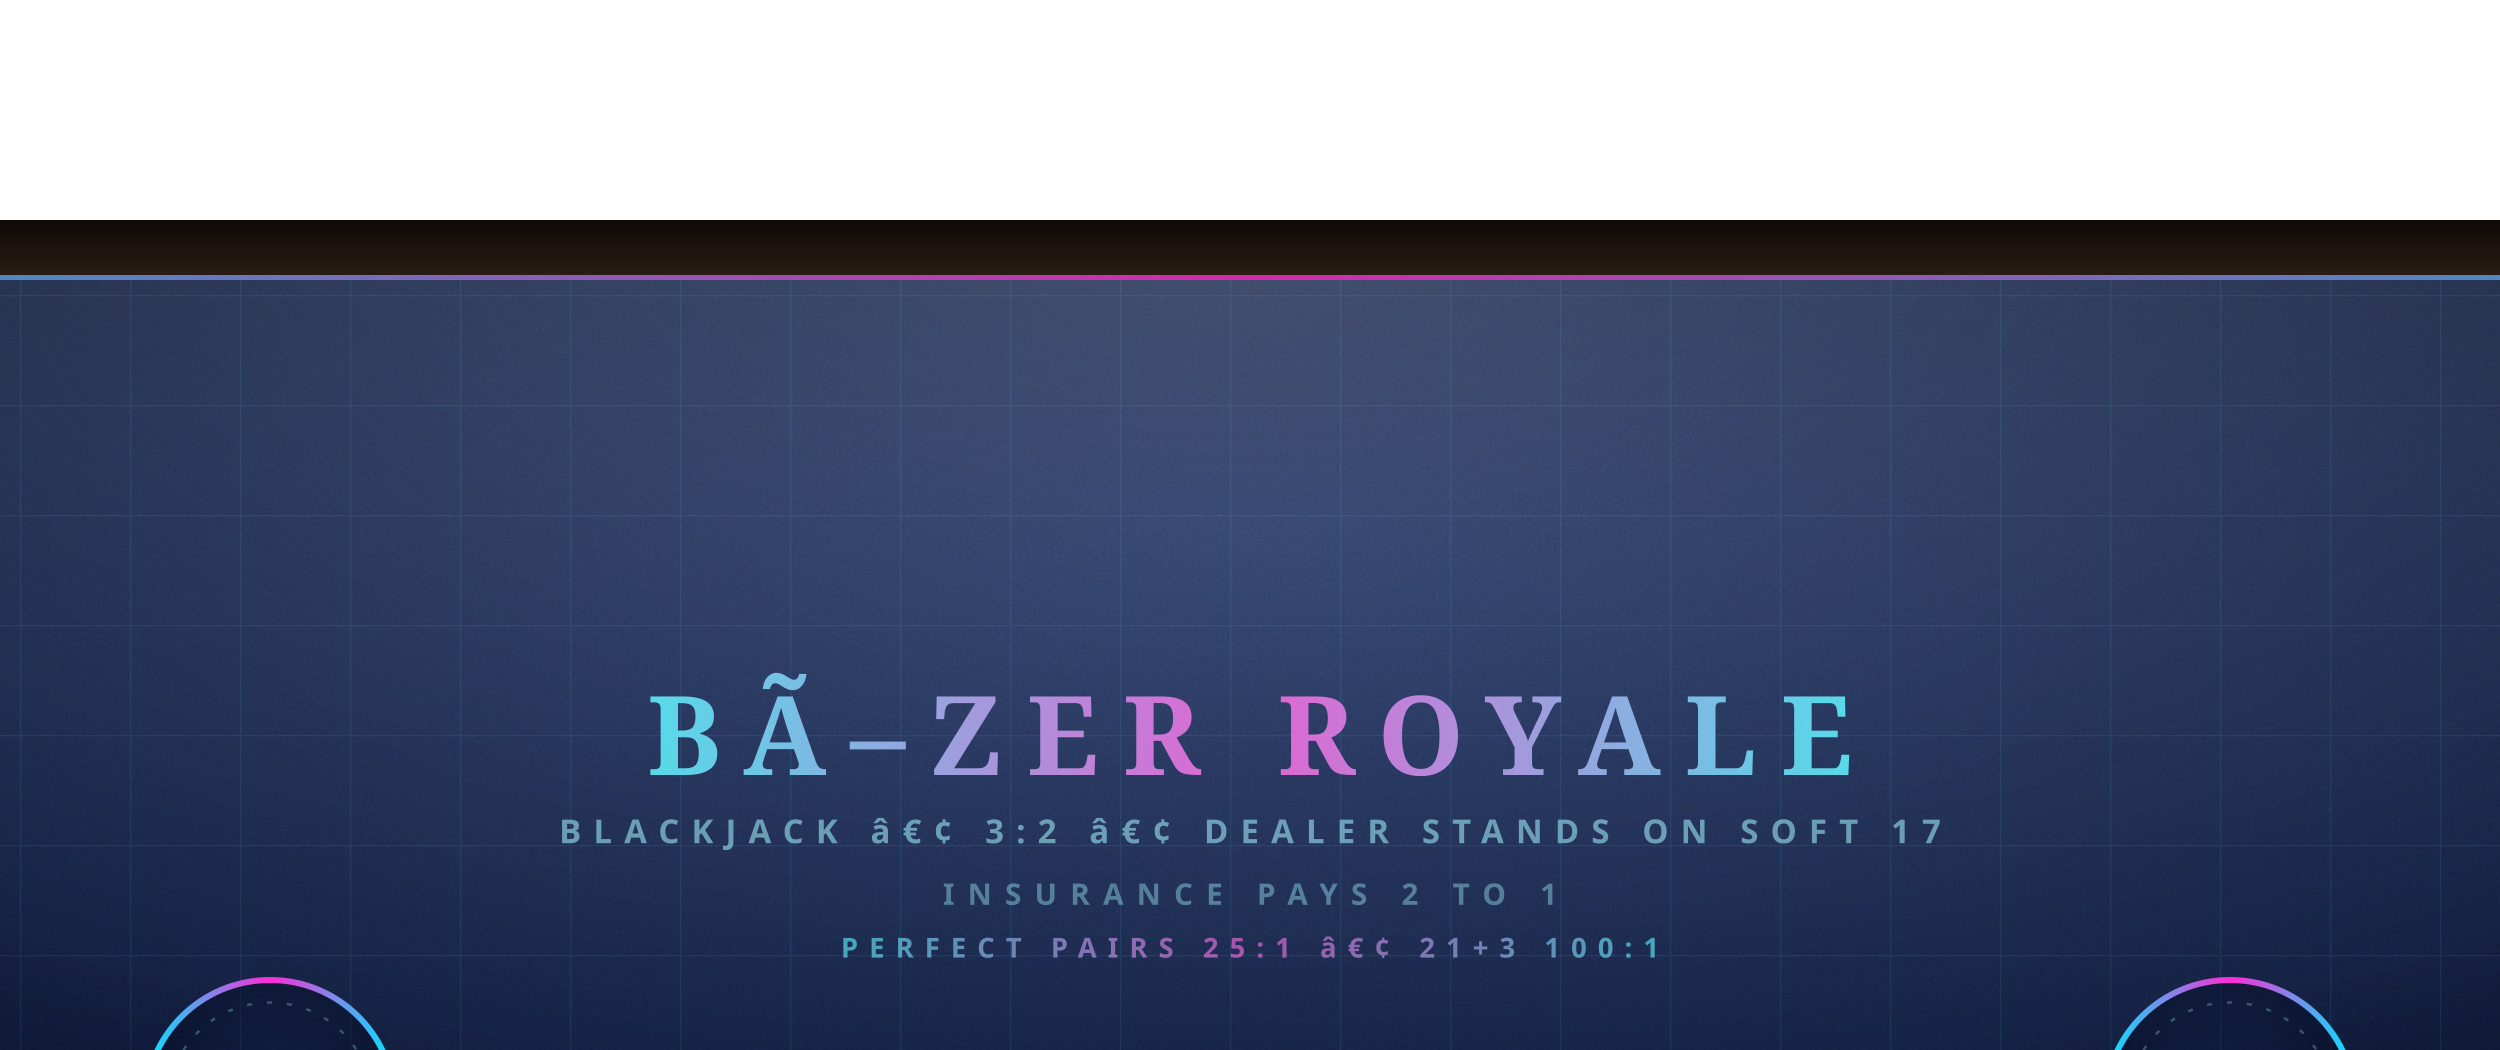
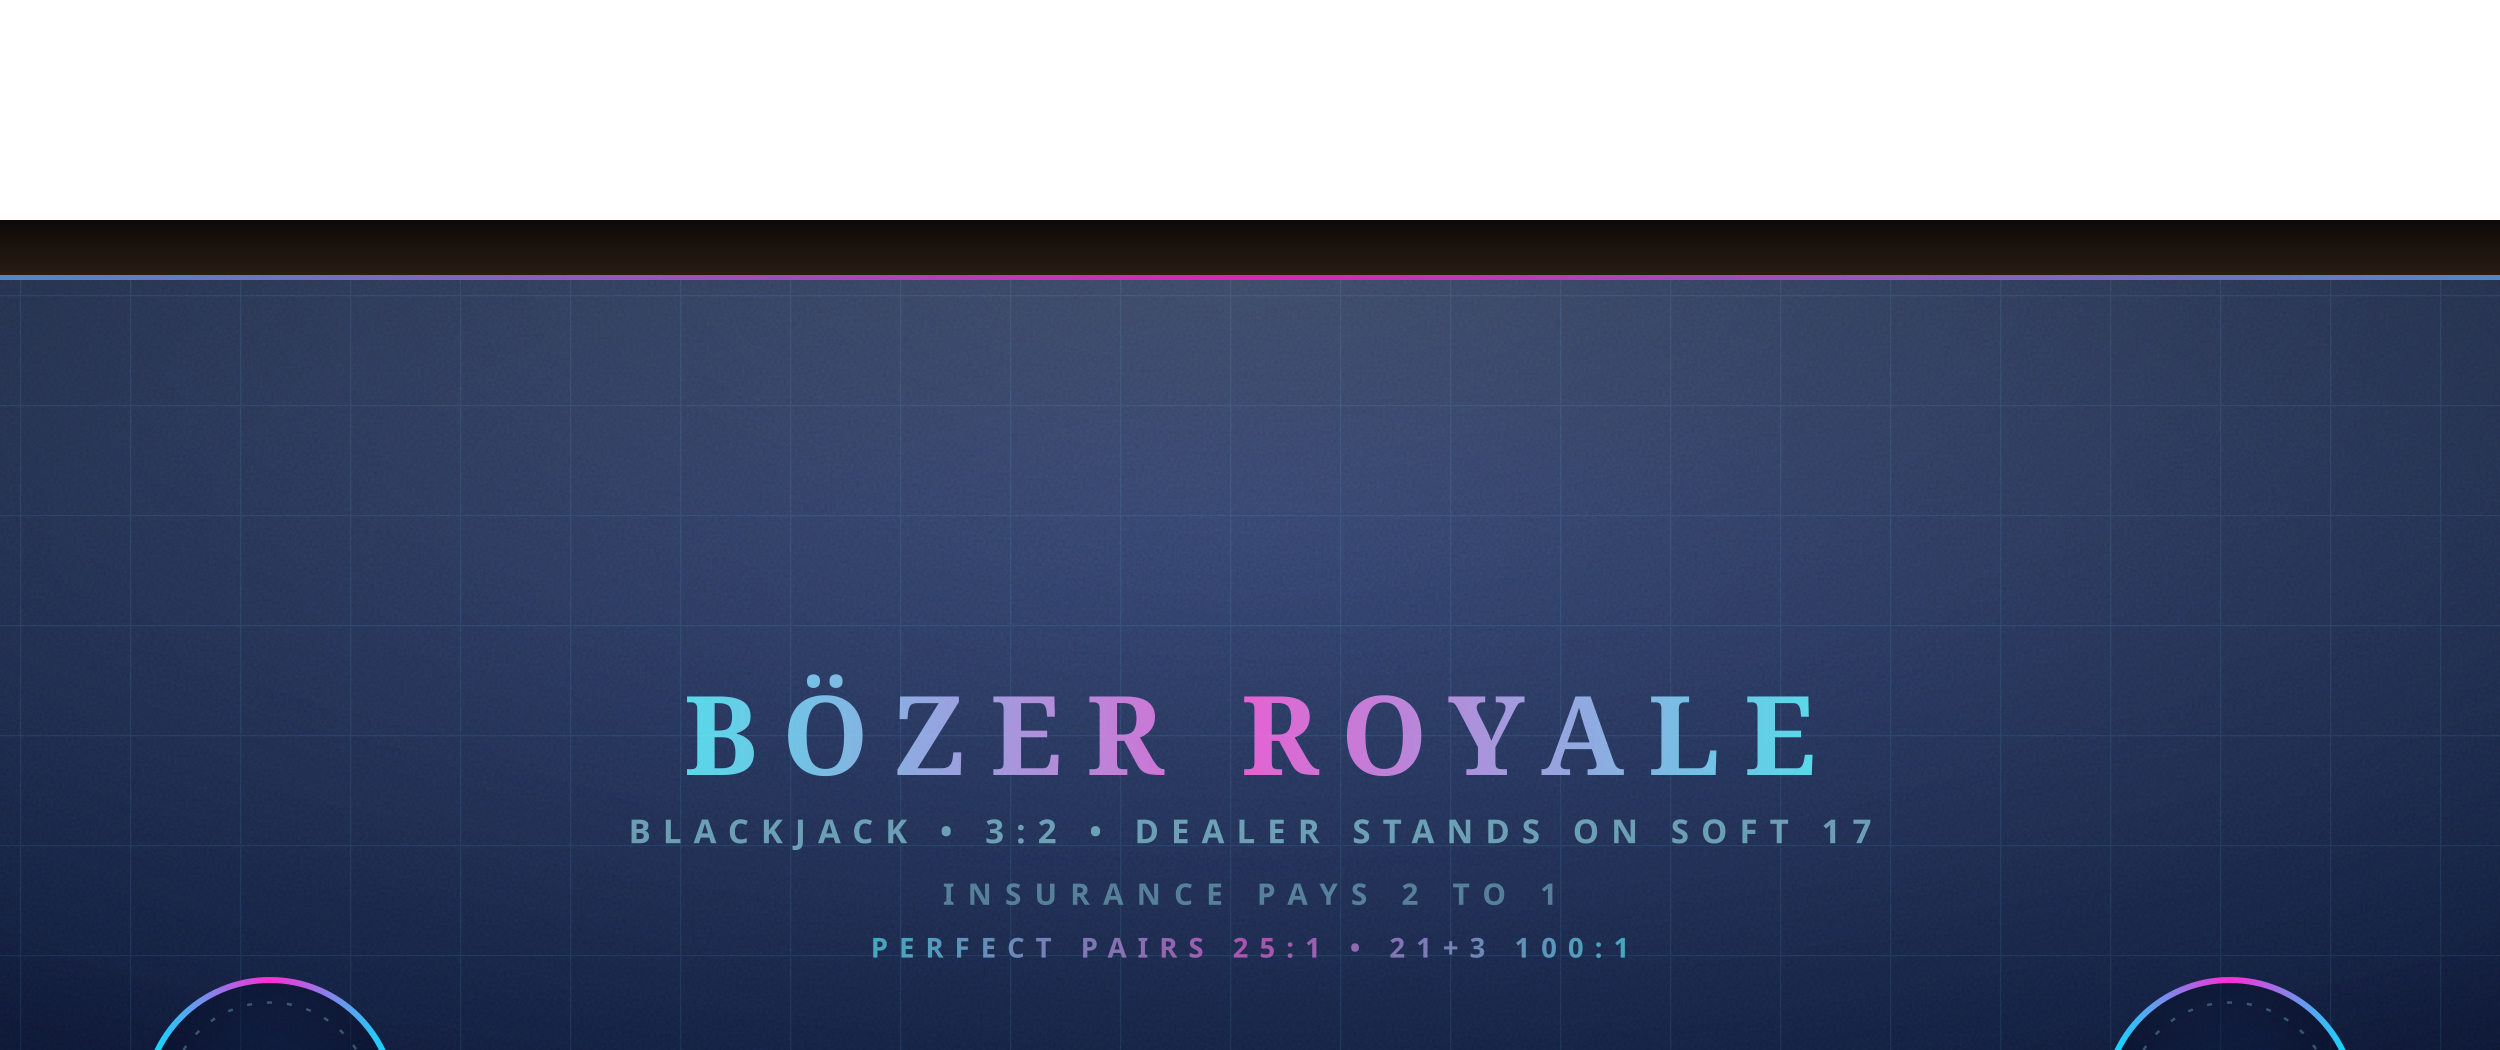
<svg xmlns="http://www.w3.org/2000/svg" viewBox="300 190 1000 420" preserveAspectRatio="xMidYMid slice">
  <defs>
    <radialGradient id="bjFelt" cx="50%" cy="20%" r="85%">
      <stop offset="0" stop-color="#1a3478" />
      <stop offset=".45" stop-color="#10224f" />
      <stop offset=".8" stop-color="#0a1434" />
      <stop offset="1" stop-color="#040a1c" />
    </radialGradient>
    <pattern id="bjPat" width="44" height="44" patternUnits="userSpaceOnUse">
      <path d="M44 0 H0 V44" fill="none" stroke="#48d9ff" stroke-opacity=".1" stroke-width="1" />
    </pattern>
    <filter id="bjGlow" x="-10%" y="-10%" width="120%" height="120%">
      <feGaussianBlur stdDeviation="7" />
    </filter>
    <linearGradient id="bjRail" x1="0" y1="0" x2="0" y2="1">
      <stop offset="0" stop-color="#2a1d14" />
      <stop offset=".35" stop-color="#140d09" />
      <stop offset=".7" stop-color="#090605" />
      <stop offset="1" stop-color="#1b120c" />
    </linearGradient>
    <linearGradient id="bjTrim" x1="0" x2="1">
      <stop offset="0" stop-color="#00e5ff" />
      <stop offset=".5" stop-color="#ff2bd6" />
      <stop offset="1" stop-color="#00e5ff" />
    </linearGradient>
    <linearGradient id="bjEdge" x1="0" y1="0" x2="0" y2="1">
      <stop offset="0" stop-color="#0d0907" />
      <stop offset="1" stop-color="#2b1e15" />
    </linearGradient>
    <filter id="bjNoise" x="0" y="0" width="100%" height="100%">
      <feTurbulence type="fractalNoise" baseFrequency=".85" numOctaves="2" stitchTiles="stitch" result="n" />
      <feColorMatrix in="n" type="matrix" values="0 0 0 0 0  0 0 0 0 0  0 0 0 0 0  0 0 0 .55 0" />
      <feComposite in2="SourceGraphic" operator="in" />
    </filter>
    <radialGradient id="bjLight" cx="50%" cy="0%" r="75%">
      <stop offset="0" stop-color="#fff2c8" stop-opacity=".2" />
      <stop offset="1" stop-color="#fff2c8" stop-opacity="0" />
    </radialGradient>
    <linearGradient id="bjPrint" x1="0" x2="1">
      <stop offset="0" stop-color="#5ff3ff" />
      <stop offset=".5" stop-color="#ff6ae3" />
      <stop offset="1" stop-color="#5ff3ff" />
    </linearGradient>
    <radialGradient id="bjSpot" cx="50%" cy="40%" r="60%">
      <stop offset="0" stop-color="#0b1a44" stop-opacity=".25" />
      <stop offset="1" stop-color="#020617" stop-opacity=".55" />
    </radialGradient>
    <radialGradient id="bjVig" cx="50%" cy="10%" r="95%">
      <stop offset=".55" stop-color="#000" stop-opacity="0" />
      <stop offset="1" stop-color="#000" stop-opacity=".45" />
    </radialGradient>
    <path id="bjArc1" d="M466.7 727.3 A710 484 0 0 0 1133.3 727.3" />
    <path id="bjArc2" d="M365.0 405.7 A480 250 0 0 0 1235.0 405.7" />
  </defs>
  <path d="M26 300 A774 560 0 0 0 1574 300 Z" fill="#000" opacity=".55" transform="translate(0 10)" style="filter:blur(10px)" />
  <path d="M34 300 A766 552 0 0 0 1566 300 Z" fill="url(#bjRail)" />
  <path d="M40 300 A760 546 0 0 0 1560 300 Z" fill="none" stroke="#3a2a1d" stroke-width="2" opacity=".8" />
  <path d="M72 300 A728 526 0 0 0 1528 300 Z" fill="none" stroke="url(#bjTrim)" stroke-width="10" opacity=".8" filter="url(#bjGlow)" />
  <path d="M72 300 A728 526 0 0 0 1528 300 Z" fill="none" stroke="url(#bjTrim)" stroke-width="3" />
  <path d="M78 300 A722 520 0 0 0 1522 300 Z" fill="url(#bjFelt)" />
  <path d="M78 300 A722 520 0 0 0 1522 300 Z" fill="#050c24" filter="url(#bjNoise)" opacity=".5" />
  <path d="M78 300 A722 520 0 0 0 1522 300 Z" fill="url(#bjPat)" />
  <path d="M78 300 A722 520 0 0 0 1522 300 Z" fill="url(#bjLight)" />
  <path d="M78 300 A722 520 0 0 0 1522 300 Z" fill="url(#bjVig)" />
  <rect x="28" y="278" width="1544" height="24" fill="url(#bjEdge)" />
  <rect x="28" y="300" width="1544" height="2" fill="url(#bjTrim)" opacity=".8" />
-   <text font-family="Cinzel, Georgia, serif" font-weight="700" font-size="44" letter-spacing="9.68" fill="url(#bjPrint)" opacity=".86" text-anchor="middle" x="800" y="500">BÃ–ZER ROYALE</text>
-   <text font-family="Manrope, 'Segoe UI', sans-serif" font-weight="600" font-size="13.2" letter-spacing="4.84" fill="#a6f7ff" opacity=".55" text-anchor="middle" x="800" y="527.28">BLACKJACK â€¢ 3:2 â€¢ DEALER STANDS ON SOFT 17</text>
+   <text font-family="Cinzel, Georgia, serif" font-weight="700" font-size="44" letter-spacing="9.68" fill="url(#bjPrint)" opacity=".86" text-anchor="middle" x="800" y="500">BÖZER ROYALE</text>
+   <text font-family="Manrope, 'Segoe UI', sans-serif" font-weight="600" font-size="13.2" letter-spacing="4.84" fill="#a6f7ff" opacity=".55" text-anchor="middle" x="800" y="527.28">BLACKJACK • 3:2 • DEALER STANDS ON SOFT 17</text>
  <text font-family="Manrope, 'Segoe UI', sans-serif" font-weight="600" font-size="11.88" letter-spacing="5.28" fill="#a6f7ff" opacity=".4" text-anchor="middle" x="800" y="551.92">INSURANCE PAYS 2 TO 1</text>
-   <text font-family="Manrope, 'Segoe UI', sans-serif" font-weight="700" font-size="11" letter-spacing="4.4" fill="url(#bjPrint)" opacity=".62" text-anchor="middle" x="800" y="573.04">PERFECT PAIRS 25:1 â€¢ 21+3 100:1</text>
+   <text font-family="Manrope, 'Segoe UI', sans-serif" font-weight="700" font-size="11" letter-spacing="4.4" fill="url(#bjPrint)" opacity=".62" text-anchor="middle" x="800" y="573.04">PERFECT PAIRS 25:1 • 21+3 100:1</text>
  <g transform="translate(1388.0 465.8)">
    <circle r="50" fill="url(#bjSpot)" stroke="url(#bjTrim)" stroke-width="2.4" />
    <circle r="41" fill="none" stroke="#a6f7ff" stroke-opacity=".28" stroke-width="1" stroke-dasharray="2 6" />
  </g>
  <g transform="translate(1192.0 632.0)">
    <circle r="50" fill="url(#bjSpot)" stroke="url(#bjTrim)" stroke-width="2.4" />
    <circle r="41" fill="none" stroke="#a6f7ff" stroke-opacity=".28" stroke-width="1" stroke-dasharray="2 6" />
  </g>
  <g transform="translate(996.0 699.8)">
    <circle r="50" fill="url(#bjSpot)" stroke="url(#bjTrim)" stroke-width="2.4" />
    <circle r="41" fill="none" stroke="#a6f7ff" stroke-opacity=".28" stroke-width="1" stroke-dasharray="2 6" />
  </g>
  <g transform="translate(800.0 720.0)">
    <circle r="50" fill="url(#bjSpot)" stroke="url(#bjTrim)" stroke-width="2.4" />
    <circle r="41" fill="none" stroke="#a6f7ff" stroke-opacity=".28" stroke-width="1" stroke-dasharray="2 6" />
  </g>
  <g transform="translate(604.0 699.8)">
    <circle r="50" fill="url(#bjSpot)" stroke="url(#bjTrim)" stroke-width="2.4" />
    <circle r="41" fill="none" stroke="#a6f7ff" stroke-opacity=".28" stroke-width="1" stroke-dasharray="2 6" />
  </g>
  <g transform="translate(408.0 632.0)">
    <circle r="50" fill="url(#bjSpot)" stroke="url(#bjTrim)" stroke-width="2.4" />
    <circle r="41" fill="none" stroke="#a6f7ff" stroke-opacity=".28" stroke-width="1" stroke-dasharray="2 6" />
  </g>
  <g transform="translate(212.0 465.8)">
    <circle r="50" fill="url(#bjSpot)" stroke="url(#bjTrim)" stroke-width="2.4" />
    <circle r="41" fill="none" stroke="#a6f7ff" stroke-opacity=".28" stroke-width="1" stroke-dasharray="2 6" />
  </g>
</svg>
